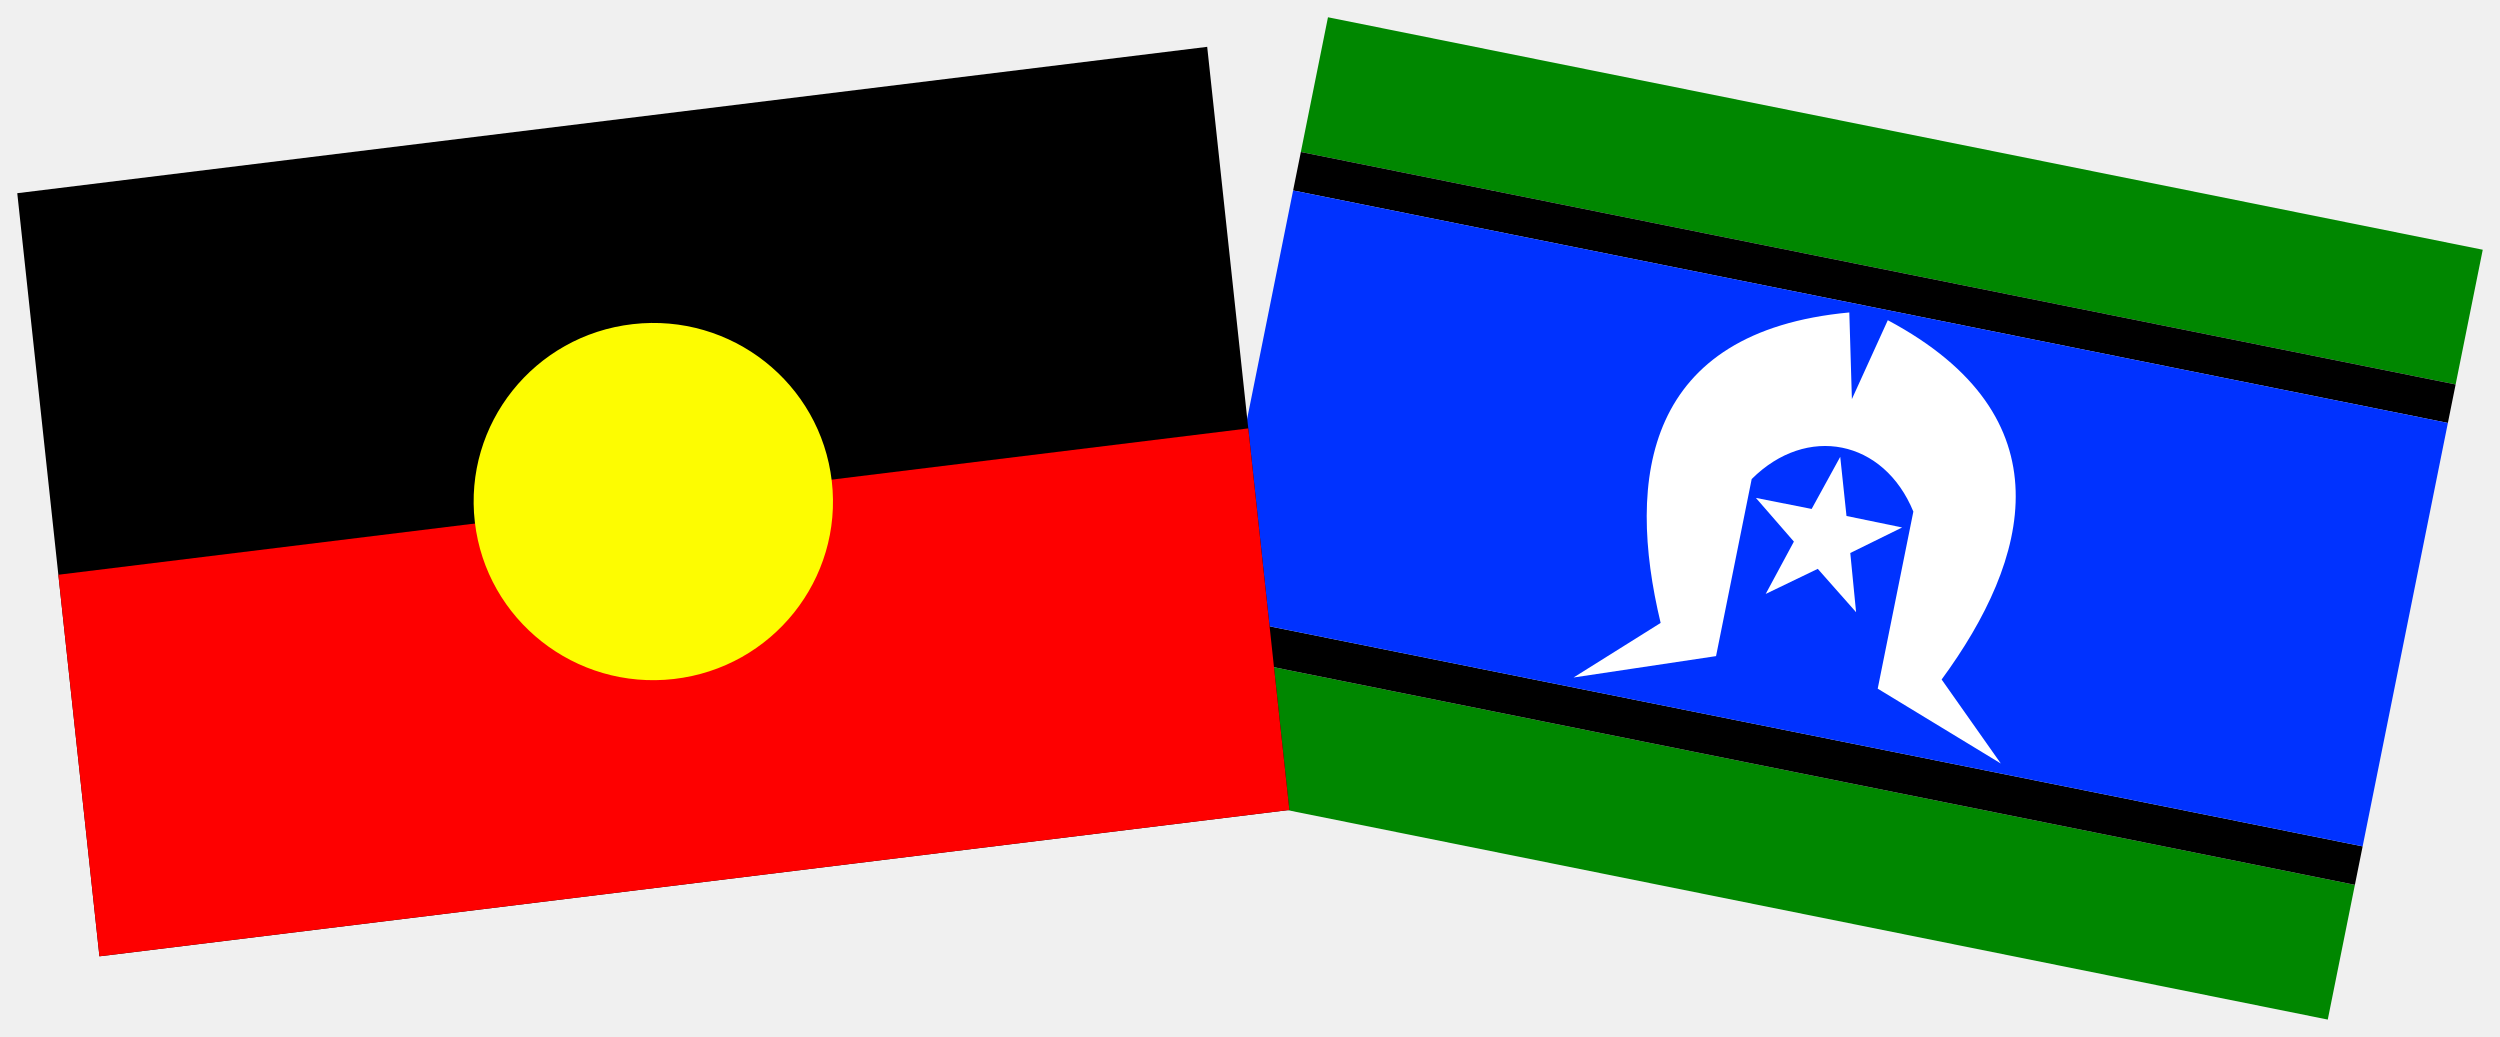
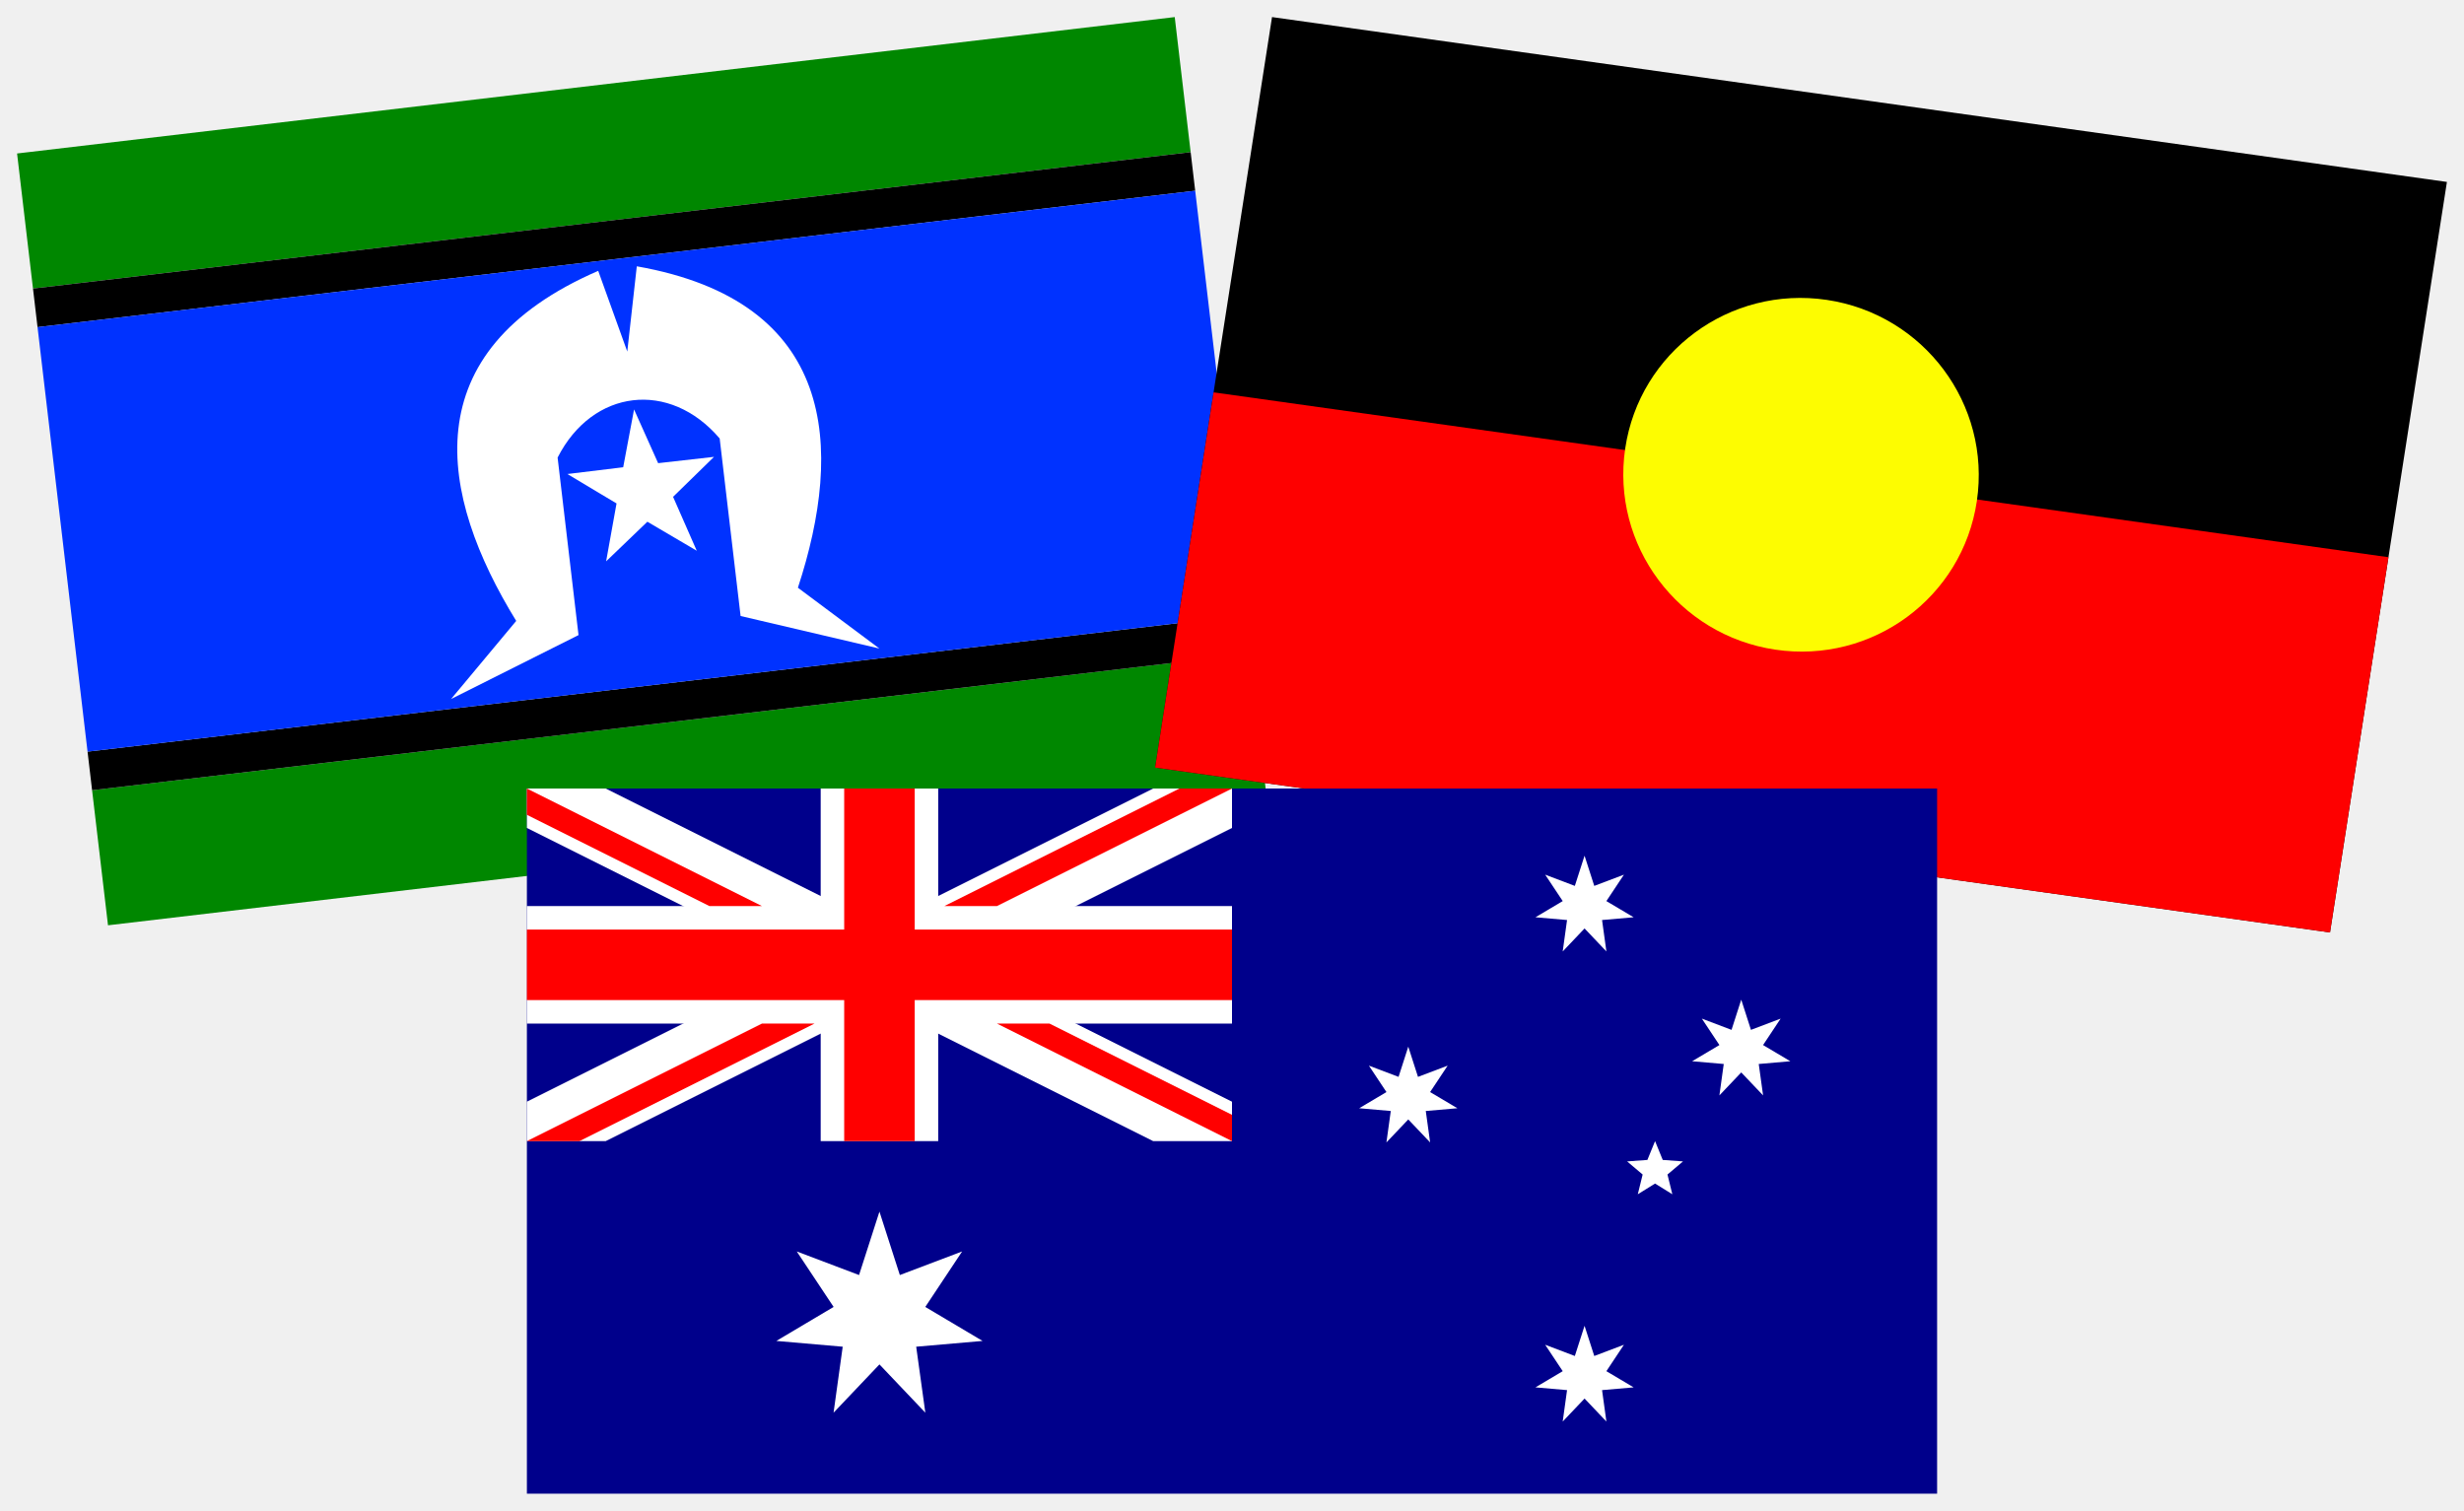
- <svg xmlns="http://www.w3.org/2000/svg" version="1.1" id="svg4698" viewBox="0 0 144.878 60.086" height="60.086" width="144.878">
-   <defs id="defs4700" />
-   <g transform="translate(-25.0406,-73.53354)" id="layer1">
-     <g transform="matrix(0.111534,0.02245366,-0.02245366,0.111534,101.9985,74.53354)" id="layer1-4">
-       <rect id="rect2160" style="opacity:1;fill:#008700;fill-opacity:1;stroke:none" y="330" x="0" height="70" width="600" />
-       <rect id="rect3198" style="opacity:1;fill:#008700;fill-opacity:1;stroke:none" y="0" x="0" height="70" width="600" />
-       <rect id="rect3200" style="opacity:1;fill:#000000;fill-opacity:1;stroke:none" y="70" x="0" height="20" width="600" />
-       <rect id="rect4171" style="opacity:1;fill:#000000;fill-opacity:1;stroke:none" y="310" x="0" height="20" width="600" />
-       <rect id="rect4173" style="opacity:1;fill:#0032ff;fill-opacity:1;stroke:none" y="90" x="0" height="220" width="600" />
-       <path id="path5162" style="opacity:1;fill:#ffffff;fill-opacity:1;stroke:none" d="m 290,95 c -100,30 -95,105 -63,174 l -38,36 69,-25 0,-92 c 22,-33 62,-33 84,0 l 0,92 69,25 -38,-36 C 405,200 410,125 310,95 l -10,43 -10,-43 z" />
-       <path id="path6829" style="opacity:1;fill:#ffffff;fill-opacity:1;stroke:none;stroke-opacity:1" transform="matrix(3.643959,-0.1980871,0.1934751,3.830894,-208.3274,65.73244)" d="m 147.701,41.916 -6.635,4.347 2.023,7.67 -6.184,-4.968 -6.67,4.294 2.813,-7.417 -6.145,-5.016 7.923,0.384 2.872,-7.394 2.083,7.654 7.92,0.447 z" />
+ <svg xmlns="http://www.w3.org/2000/svg" xmlns:xlink="http://www.w3.org/1999/xlink" version="1.1" id="svg4698" viewBox="0 0 144.295 88.468" height="88.468" width="144.295">
+   <defs id="defs4700">
+     <polygon id="Star7" points="3.905,8.109 0,4 -3.905,8.109 -3.127,2.494 -8.774,2.003 -3.9,-0.89 -7.036,-5.611 -1.736,-3.604 0,-9 0,-9 1.736,-3.604 7.036,-5.611 3.9,-0.89 8.774,2.003 3.127,2.494 " />
+     <polygon id="Star5" points="-5.29,7.281 -3.804,1.236 -8.56,-2.781 -2.351,-3.236 0,-9 0,-9 2.351,-3.236 8.56,-2.781 3.804,1.236 5.29,7.281 0,4 " />
+   </defs>
+   <g transform="translate(-25.40839,-71.98466)" id="layer1">
+     <g id="g16225">
+       <g id="layer1-4" transform="matrix(0.1129901,-0.01331247,0.01331247,0.1129901,26.40839,80.97214)">
+         <rect width="600" height="70" x="0" y="330" style="opacity:1;fill:#008700;fill-opacity:1;stroke:none" id="rect2160" />
+         <rect width="600" height="70" x="0" y="0" style="opacity:1;fill:#008700;fill-opacity:1;stroke:none" id="rect3198" />
+         <rect width="600" height="20" x="0" y="70" style="opacity:1;fill:#000000;fill-opacity:1;stroke:none" id="rect3200" />
+         <rect width="600" height="20" x="0" y="310" style="opacity:1;fill:#000000;fill-opacity:1;stroke:none" id="rect4171" />
+         <rect width="600" height="220" x="0" y="90" style="opacity:1;fill:#0032ff;fill-opacity:1;stroke:none" id="rect4173" />
+         <path d="m 290,95 c -100,30 -95,105 -63,174 l -38,36 69,-25 0,-92 c 22,-33 62,-33 84,0 l 0,92 69,25 -38,-36 C 405,200 410,125 310,95 l -10,43 -10,-43 z" style="opacity:1;fill:#ffffff;fill-opacity:1;stroke:none" id="path5162" />
+         <path d="m 147.701,41.916 -6.635,4.347 2.023,7.67 -6.184,-4.968 -6.67,4.294 2.813,-7.417 -6.145,-5.016 7.923,0.384 2.872,-7.394 2.083,7.654 7.92,0.447 z" transform="matrix(3.643959,-0.1980871,0.1934751,3.830894,-208.3274,65.73244)" style="opacity:1;fill:#ffffff;fill-opacity:1;stroke:none;stroke-opacity:1" id="path6829" />
+       </g>
+       <g id="g5472" transform="matrix(1.047016,0.146919,-0.1736509,1.114654,-55.38839,-3.068952)">
+         <rect id="rect4146" height="39.429" width="65.714" x="156.216" y="47.64" />
+         <rect id="rect4148" y="67.355" height="19.714" width="65.714" style="fill:#fe0000;fill-opacity:1" x="156.216" />
+         <ellipse transform="matrix(0.9999684,0.00794904,0.00853045,0.9999636,0,0)" ry="9.177" rx="9.848" id="circle4150" cx="188.518" cy="65.858" style="fill:#fdfc01;fill-opacity:1" />
+       </g>
    </g>
-     <g transform="matrix(1.049365,-0.1290747,0.1207599,1.121617,-27.67237,34.48772)" id="g5472">
-       <rect y="50.022" x="45.43" width="65.714" height="39.429" id="rect4146" />
-       <rect x="45.43" style="fill:#fe0000;fill-opacity:1" width="65.714" height="19.714" y="69.736" id="rect4148" />
-       <ellipse style="fill:#fdfc01;fill-opacity:1" cy="69.121" cx="77.7" id="circle4150" rx="9.848" ry="9.177" transform="matrix(0.9999684,0.00794904,0.00853045,0.9999636,0,0)" />
+     <g id="g16210" transform="matrix(0.00273094,0,0,0.00273094,56.26417,118.1604)">
+       <path id="path16190" style="fill:#00008b" d="m 0,0 30240,0 0,15120 L 0,15120 0,0 Z" />
+       <use xlink:href="#Star7" style="fill:#ffffff" id="Commonwealth_Star" transform="matrix(252,0,0,252,7560,11340)" x="0" y="0" width="100%" height="100%" />
+       <use xlink:href="#Star7" style="fill:#ffffff" id="Star_Alpha_Crucis" transform="matrix(120,0,0,120,22680,12600)" x="0" y="0" width="100%" height="100%" />
+       <use xlink:href="#Star7" style="fill:#ffffff" id="Star_Beta_Crucis" transform="matrix(120,0,0,120,18900,6615)" x="0" y="0" width="100%" height="100%" />
+       <use xlink:href="#Star7" style="fill:#ffffff" id="Star_Gamma_Crucis" transform="matrix(120,0,0,120,22680,2520)" x="0" y="0" width="100%" height="100%" />
+       <use xlink:href="#Star7" style="fill:#ffffff" id="Star_Delta_Crucis" transform="matrix(120,0,0,120,26040,5607)" x="0" y="0" width="100%" height="100%" />
+       <use xlink:href="#Star5" style="fill:#ffffff" id="Star_Epsilon_Crucis" transform="matrix(70,0,0,70,24192,8190)" x="0" y="0" width="100%" height="100%" />
+       <path style="fill:#ffffff" id="White_Cross" d="m 6300,0 2520,0 0,2520 6300,0 0,2520 -6300,0 0,2520 -2520,0 0,-2520 -6300,0 0,-2520 6300,0 0,-2520 z" />
+       <path style="fill:#ffffff" id="White_Diagonal" d="M 0,0 1690.467,0 15120,6714.766 15120,7560 13429.533,7560 0,845.234 0,0 Z" />
+       <use xlink:href="#White_Diagonal" style="fill:#ffffff" id="White_Diagonal_Flipped" transform="matrix(-1,0,0,1,15120,0)" x="0" y="0" width="100%" height="100%" />
+       <path style="fill:#ff0000" id="Red_Cross" d="m 6804,0 1512,0 0,3024 6804,0 0,1512 -6804,0 0,3024 -1512,0 0,-3024 -6804,0 0,-1512 6804,0 0,-3024 z" />
+       <path style="fill:#ff0000" id="Red_Diagonals" d="M 0,0 5040,2520 3913.022,2520 0,563.489 0,0 Z M 15120,0 13993.022,0 8953.022,2520 10080,2520 15120,0 Z" />
+       <use xlink:href="#Red_Diagonals" style="fill:#ff0000" id="Red_Diagonals_Rotated" transform="matrix(-1,0,0,-1,15120,7560)" x="0" y="0" width="100%" height="100%" />
    </g>
  </g>
</svg>
